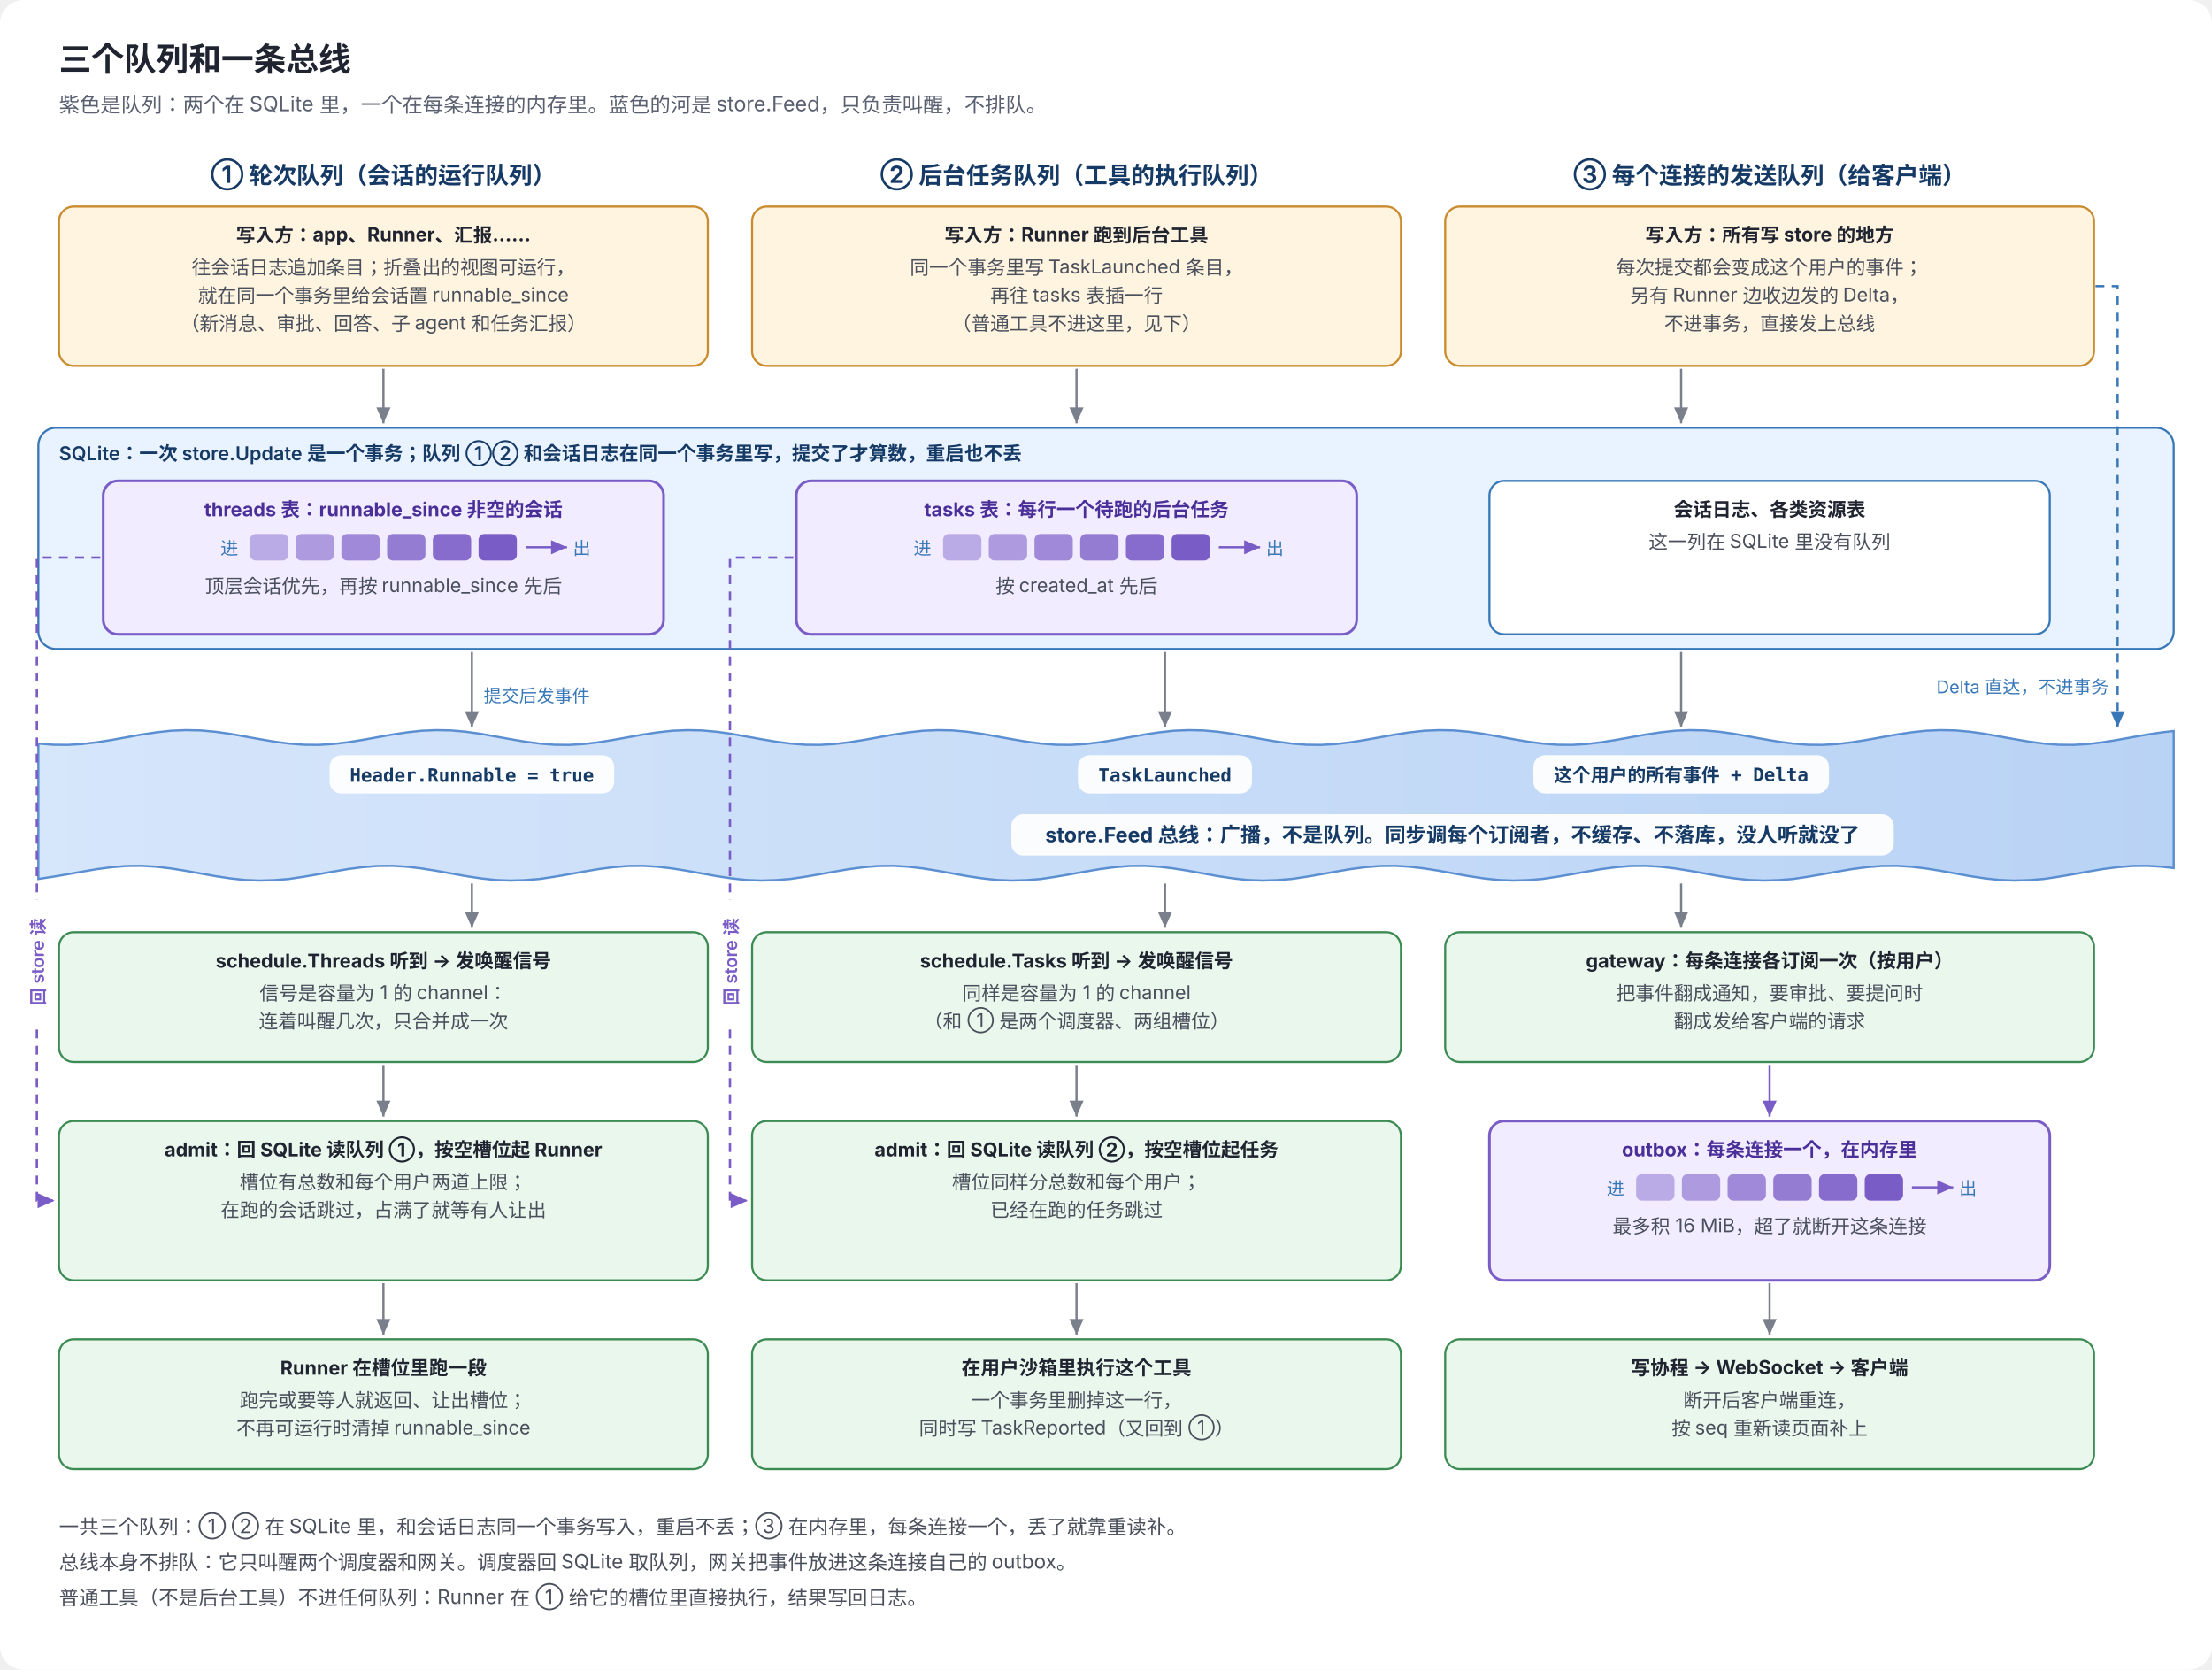
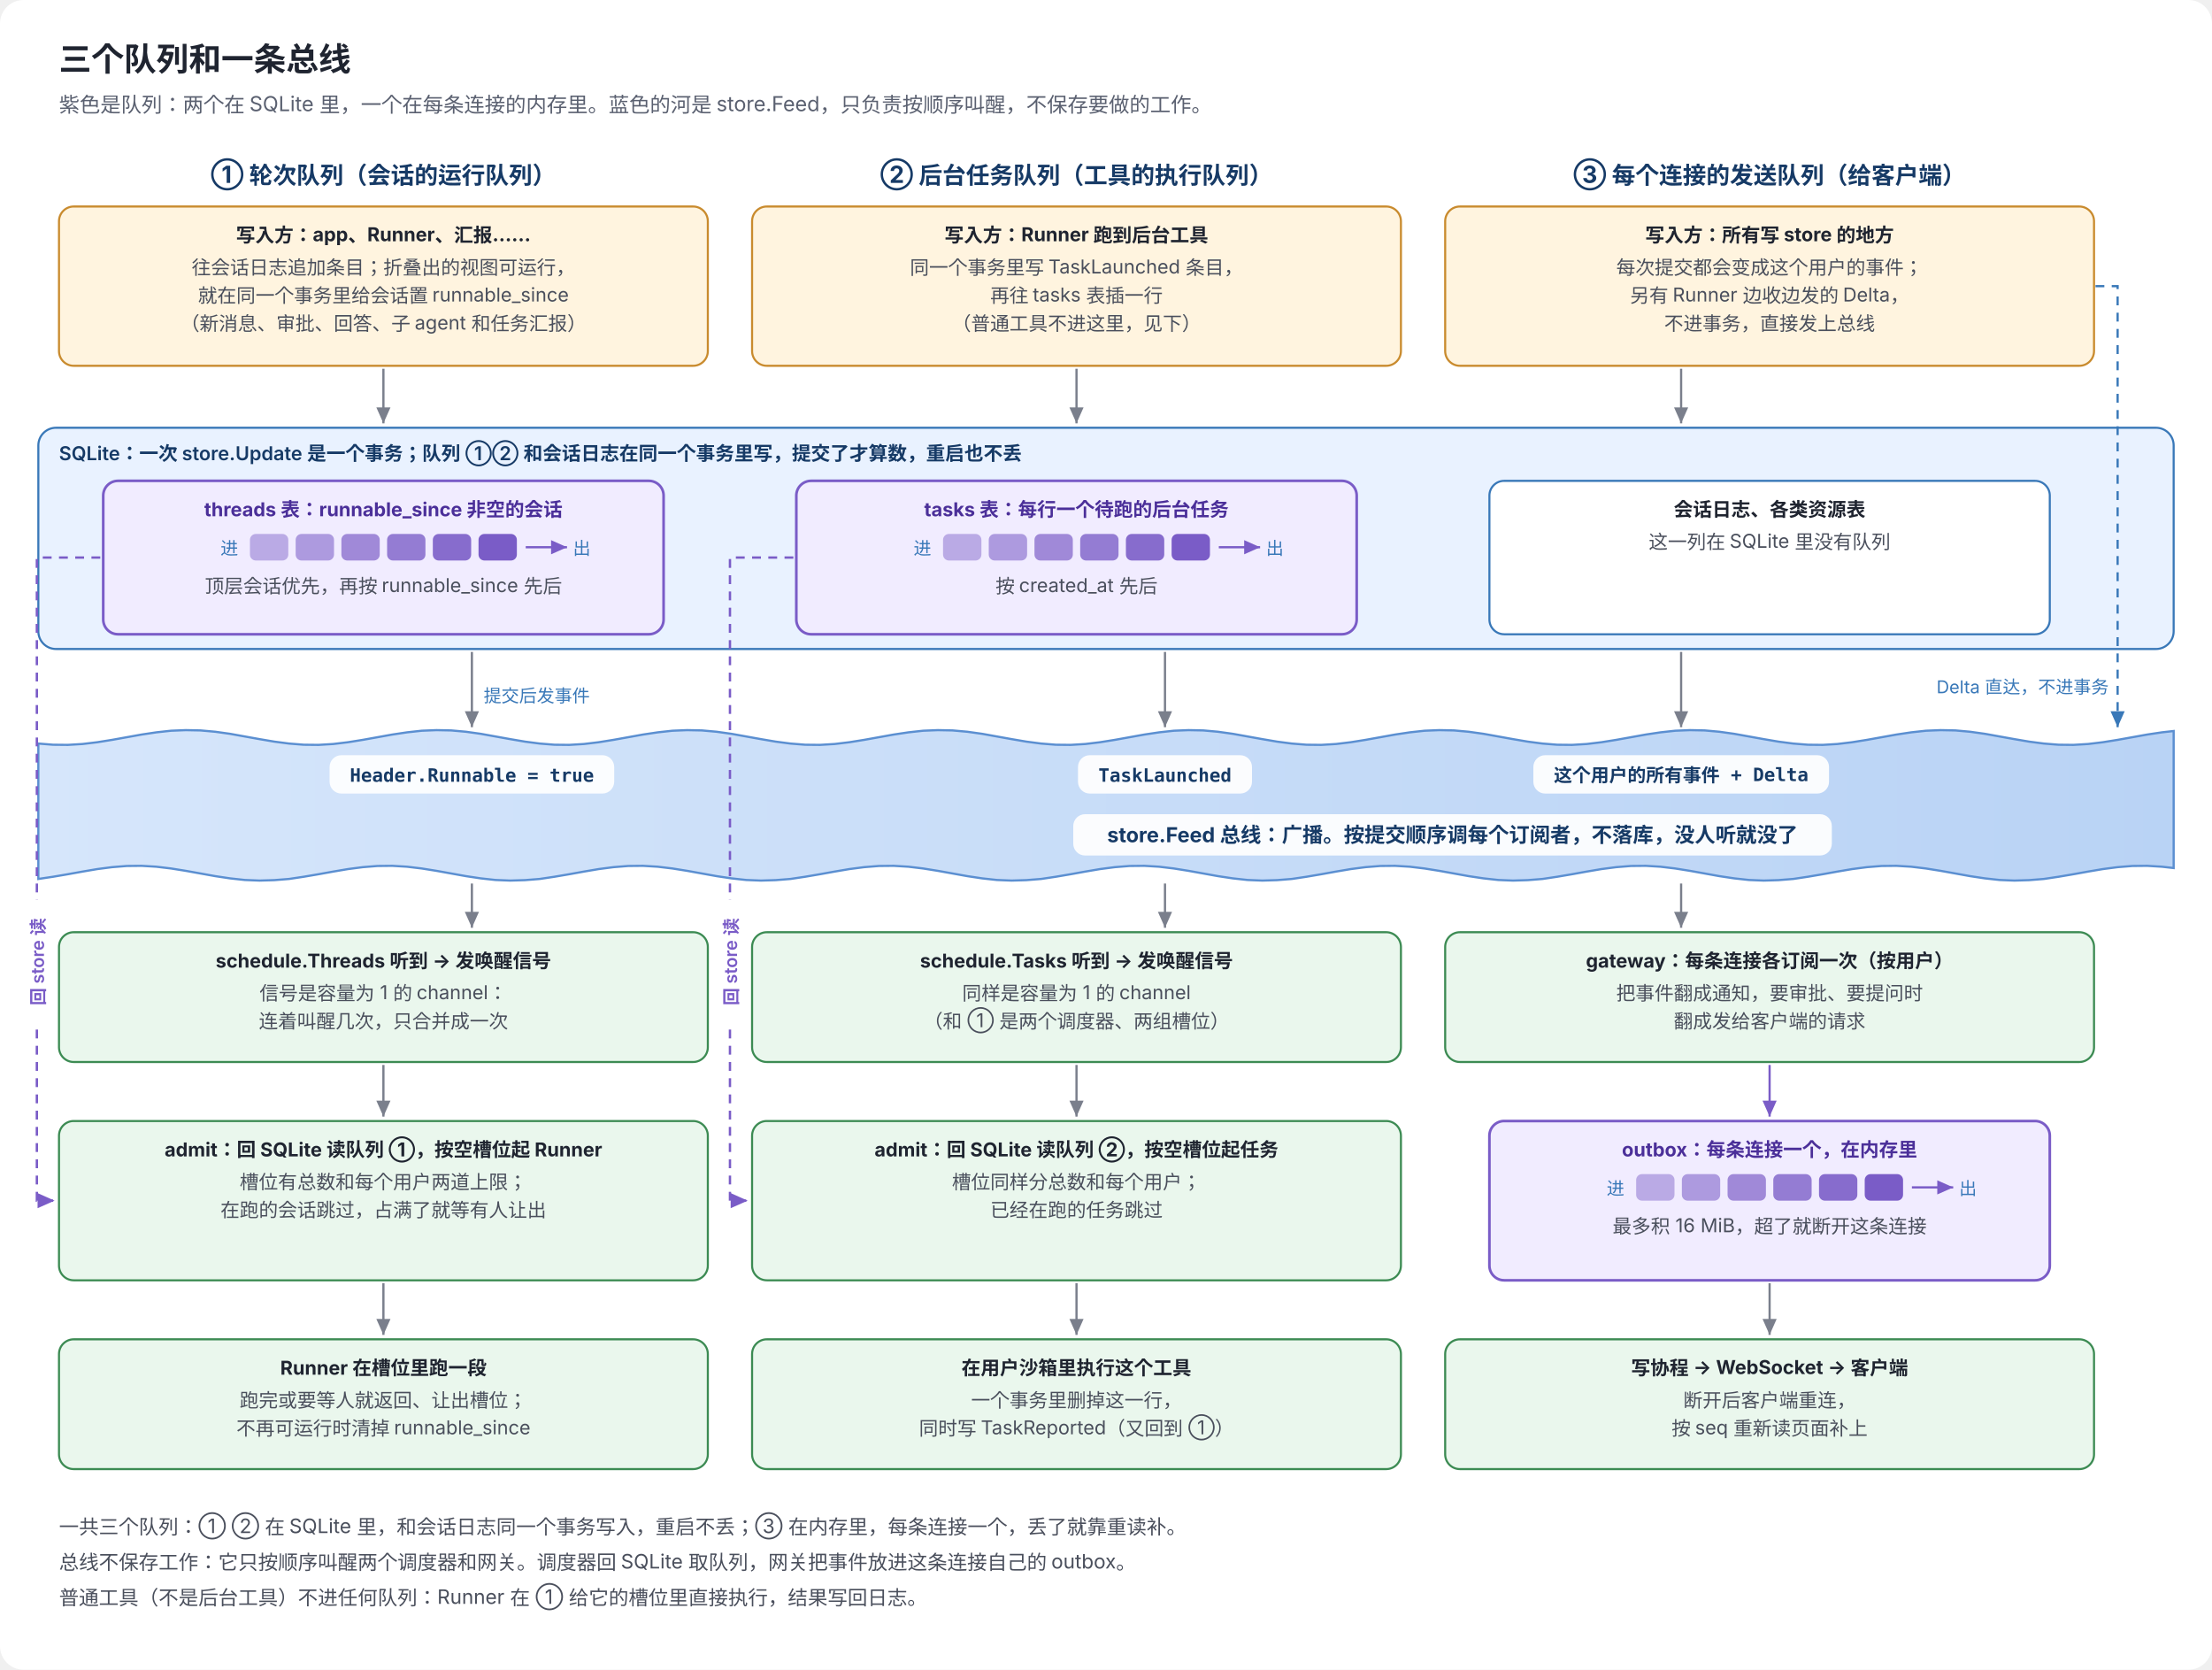
<svg xmlns="http://www.w3.org/2000/svg" viewBox="0 0 1500 1132" width="1500" height="1132">
  <defs>
    <marker id="a" viewBox="0 0 10 10" refX="9" refY="5" markerWidth="8" markerHeight="8" orient="auto">
      <path d="M0,1 L9,5 L0,9 z" fill="#7a7f8c" />
    </marker>
    <marker id="d" viewBox="0 0 10 10" refX="9" refY="5" markerWidth="8" markerHeight="8" orient="auto">
      <path d="M0,1 L9,5 L0,9 z" fill="#3978b8" />
    </marker>
    <marker id="q" viewBox="0 0 10 10" refX="9" refY="5" markerWidth="8" markerHeight="8" orient="auto">
      <path d="M0,1 L9,5 L0,9 z" fill="#7a5cc7" />
    </marker>
    <linearGradient id="river" x1="0" y1="0" x2="1" y2="0">
      <stop offset="0" stop-color="#d6e6fb" />
      <stop offset="1" stop-color="#b9d3f5" />
    </linearGradient>
  </defs>
  <style>text{font-family:-apple-system, "PingFang SC", "Helvetica Neue", "Microsoft YaHei", sans-serif;fill:#1f2430} .title{font-size:22px;font-weight:700} .sub{font-size:14px;fill:#5a6070} .head{font-size:16px;font-weight:700;fill:#163a66} .n{font-size:13px;font-weight:700} .q{font-size:13px;font-weight:700;fill:#4b2f99} .a{font-size:13px;fill:#4a4f5c} .qt{font-size:12px;font-weight:600;fill:#7a5cc7} .ev{font-family:ui-monospace, "SF Mono", Menlo, monospace;font-size:12.5px;font-weight:700;fill:#163a66} .st{font-size:13px;font-weight:600;fill:#163a66} .rv{font-size:14px;font-weight:700;fill:#163a66} .tiny{font-size:12px;fill:#3978b8} .note{font-size:13.5px;fill:#4a4f5c}</style>
  <rect width="1500" height="1132" rx="16" fill="#ffffff" />
  <text class="title" x="40" y="48">三个队列和一条总线</text>
-   <text class="sub" x="40" y="76">紫色是队列：两个在 SQLite 里，一个在每条连接的内存里。蓝色的河是 store.Feed，只负责叫醒，不排队。</text>
+   <text class="sub" x="40" y="76">紫色是队列：两个在 SQLite 里，一个在每条连接的内存里。蓝色的河是 store.Feed，只负责按顺序叫醒，不保存要做的工作。</text>
  <text class="head" x="260.0" y="124.0" text-anchor="middle">① 轮次队列（会话的运行队列）</text>
  <text class="head" x="730.0" y="124.0" text-anchor="middle">② 后台任务队列（工具的执行队列）</text>
  <text class="head" x="1200.0" y="124.0" text-anchor="middle">③ 每个连接的发送队列（给客户端）</text>
  <rect x="40" y="140" width="440" height="108" rx="10" fill="#fff4df" stroke="#c98b2e" stroke-width="1.4" />
  <text class="n" x="260.0" y="164.0" text-anchor="middle">写入方：app、Runner、汇报……</text>
  <text class="a" x="260.0" y="186.0" text-anchor="middle">往会话日志追加条目；折叠出的视图可运行，</text>
  <text class="a" x="260.0" y="205.0" text-anchor="middle">就在同一个事务里给会话置 runnable_since</text>
  <text class="a" x="260.0" y="224.0" text-anchor="middle">（新消息、审批、回答、子 agent 和任务汇报）</text>
  <rect x="510" y="140" width="440" height="108" rx="10" fill="#fff4df" stroke="#c98b2e" stroke-width="1.4" />
  <text class="n" x="730.0" y="164.0" text-anchor="middle">写入方：Runner 跑到后台工具</text>
  <text class="a" x="730.0" y="186.0" text-anchor="middle">同一个事务里写 TaskLaunched 条目，</text>
  <text class="a" x="730.0" y="205.0" text-anchor="middle">再往 tasks 表插一行</text>
  <text class="a" x="730.0" y="224.0" text-anchor="middle">（普通工具不进这里，见下）</text>
  <rect x="980" y="140" width="440" height="108" rx="10" fill="#fff4df" stroke="#c98b2e" stroke-width="1.4" />
  <text class="n" x="1200.0" y="164.0" text-anchor="middle">写入方：所有写 store 的地方</text>
  <text class="a" x="1200.0" y="186.0" text-anchor="middle">每次提交都会变成这个用户的事件；</text>
  <text class="a" x="1200.0" y="205.0" text-anchor="middle">另有 Runner 边收边发的 Delta，</text>
  <text class="a" x="1200.0" y="224.0" text-anchor="middle">不进事务，直接发上总线</text>
  <rect x="26" y="290" width="1448" height="150" rx="12" fill="#e9f2ff" stroke="#3978b8" stroke-width="1.4" />
  <text class="st" x="40.0" y="312.0" text-anchor="start">SQLite：一次 store.Update 是一个事务；队列 ①② 和会话日志在同一个事务里写，提交了才算数，重启也不丢</text>
  <path d="M260.0,250.0 L260.0,287.0" stroke="#7a7f8c" stroke-width="1.5" fill="none" marker-end="url(#a)" />
  <path d="M730.0,250.0 L730.0,287.0" stroke="#7a7f8c" stroke-width="1.5" fill="none" marker-end="url(#a)" />
  <path d="M1140.0,250.0 L1140.0,287.0" stroke="#7a7f8c" stroke-width="1.5" fill="none" marker-end="url(#a)" />
  <rect x="70" y="326" width="380" height="104" rx="10" fill="#f1ecff" stroke="#7a5cc7" stroke-width="1.8" />
  <text class="q" x="260.0" y="350.0" text-anchor="middle">threads 表：runnable_since 非空的会话</text>
  <rect x="169.5" y="362" width="26" height="18" rx="4" fill="#7a5cc7" fill-opacity="0.46" />
  <rect x="200.5" y="362" width="26" height="18" rx="4" fill="#7a5cc7" fill-opacity="0.57" />
  <rect x="231.5" y="362" width="26" height="18" rx="4" fill="#7a5cc7" fill-opacity="0.68" />
  <rect x="262.5" y="362" width="26" height="18" rx="4" fill="#7a5cc7" fill-opacity="0.78" />
  <rect x="293.5" y="362" width="26" height="18" rx="4" fill="#7a5cc7" fill-opacity="0.89" />
  <rect x="324.5" y="362" width="26" height="18" rx="4" fill="#7a5cc7" fill-opacity="1.00" />
  <path d="M356.5,371.0 L384.5,371.0" stroke="#7a5cc7" stroke-width="1.5" fill="none" marker-end="url(#q)" />
  <text class="tiny" x="161.5" y="376.0" text-anchor="end">进</text>
  <text class="tiny" x="388.5" y="376.0" text-anchor="start">出</text>
  <text class="a" x="260.0" y="402.0" text-anchor="middle">顶层会话优先，再按 runnable_since 先后</text>
  <rect x="540" y="326" width="380" height="104" rx="10" fill="#f1ecff" stroke="#7a5cc7" stroke-width="1.8" />
  <text class="q" x="730.0" y="350.0" text-anchor="middle">tasks 表：每行一个待跑的后台任务</text>
  <rect x="639.5" y="362" width="26" height="18" rx="4" fill="#7a5cc7" fill-opacity="0.46" />
  <rect x="670.5" y="362" width="26" height="18" rx="4" fill="#7a5cc7" fill-opacity="0.57" />
  <rect x="701.5" y="362" width="26" height="18" rx="4" fill="#7a5cc7" fill-opacity="0.68" />
  <rect x="732.5" y="362" width="26" height="18" rx="4" fill="#7a5cc7" fill-opacity="0.78" />
  <rect x="763.5" y="362" width="26" height="18" rx="4" fill="#7a5cc7" fill-opacity="0.89" />
  <rect x="794.5" y="362" width="26" height="18" rx="4" fill="#7a5cc7" fill-opacity="1.00" />
  <path d="M826.5,371.0 L854.5,371.0" stroke="#7a5cc7" stroke-width="1.5" fill="none" marker-end="url(#q)" />
  <text class="tiny" x="631.5" y="376.0" text-anchor="end">进</text>
  <text class="tiny" x="858.5" y="376.0" text-anchor="start">出</text>
  <text class="a" x="730.0" y="402.0" text-anchor="middle">按 created_at 先后</text>
  <rect x="1010" y="326" width="380" height="104" rx="10" fill="#ffffff" stroke="#3978b8" stroke-width="1.4" />
  <text class="n" x="1200.0" y="350.0" text-anchor="middle">会话日志、各类资源表</text>
  <text class="a" x="1200.0" y="372.0" text-anchor="middle">这一列在 SQLite 里没有队列</text>
  <path d="M26.0,504.1 L36.0,504.9 L46.0,505.0 L56.0,504.4 L66.0,503.2 L76.0,501.6 L86.0,499.8 L96.0,498.0 L106.0,496.5 L116.0,495.4 L126.0,495.0 L136.0,495.2 L146.0,496.1 L156.0,497.5 L166.0,499.3 L176.0,501.1 L186.0,502.8 L196.0,504.1 L206.0,504.9 L216.0,505.0 L226.0,504.4 L236.0,503.2 L246.0,501.6 L256.0,499.8 L266.0,498.0 L276.0,496.5 L286.0,495.4 L296.0,495.0 L306.0,495.2 L316.0,496.1 L326.0,497.5 L336.0,499.3 L346.0,501.1 L356.0,502.8 L366.0,504.1 L376.0,504.9 L386.0,505.0 L396.0,504.4 L406.0,503.2 L416.0,501.6 L426.0,499.8 L436.0,498.0 L446.0,496.5 L456.0,495.4 L466.0,495.0 L476.0,495.2 L486.0,496.1 L496.0,497.5 L506.0,499.3 L516.0,501.1 L526.0,502.8 L536.0,504.1 L546.0,504.9 L556.0,505.0 L566.0,504.4 L576.0,503.2 L586.0,501.6 L596.0,499.8 L606.0,498.0 L616.0,496.5 L626.0,495.4 L636.0,495.0 L646.0,495.2 L656.0,496.1 L666.0,497.5 L676.0,499.3 L686.0,501.1 L696.0,502.8 L706.0,504.1 L716.0,504.9 L726.0,505.0 L736.0,504.4 L746.0,503.2 L756.0,501.6 L766.0,499.8 L776.0,498.0 L786.0,496.5 L796.0,495.4 L806.0,495.0 L816.0,495.2 L826.0,496.1 L836.0,497.5 L846.0,499.3 L856.0,501.1 L866.0,502.8 L876.0,504.1 L886.0,504.9 L896.0,505.0 L906.0,504.4 L916.0,503.2 L926.0,501.6 L936.0,499.8 L946.0,498.0 L956.0,496.5 L966.0,495.4 L976.0,495.0 L986.0,495.2 L996.0,496.1 L1006.0,497.5 L1016.0,499.3 L1026.0,501.1 L1036.0,502.8 L1046.0,504.1 L1056.0,504.9 L1066.0,505.0 L1076.0,504.4 L1086.0,503.2 L1096.0,501.6 L1106.0,499.8 L1116.0,498.0 L1126.0,496.5 L1136.0,495.4 L1146.0,495.0 L1156.0,495.2 L1166.0,496.1 L1176.0,497.5 L1186.0,499.3 L1196.0,501.1 L1206.0,502.8 L1216.0,504.1 L1226.0,504.9 L1236.0,505.0 L1246.0,504.4 L1256.0,503.2 L1266.0,501.6 L1276.0,499.8 L1286.0,498.0 L1296.0,496.5 L1306.0,495.4 L1316.0,495.0 L1326.0,495.2 L1336.0,496.1 L1346.0,497.5 L1356.0,499.3 L1366.0,501.1 L1376.0,502.8 L1386.0,504.1 L1396.0,504.9 L1406.0,505.0 L1416.0,504.4 L1426.0,503.2 L1436.0,501.6 L1446.0,499.8 L1456.0,498.0 L1466.0,496.5 L1474.0,495.6 L1474.0,588.5 L1466.0,587.6 L1456.0,587.0 L1446.0,587.1 L1436.0,587.9 L1426.0,589.2 L1416.0,590.9 L1406.0,592.7 L1396.0,594.4 L1386.0,595.9 L1376.0,596.7 L1366.0,597.0 L1356.0,596.6 L1346.0,595.5 L1336.0,594.0 L1326.0,592.2 L1316.0,590.4 L1306.0,588.8 L1296.0,587.6 L1286.0,587.0 L1276.0,587.1 L1266.0,587.9 L1256.0,589.2 L1246.0,590.9 L1236.0,592.7 L1226.0,594.4 L1216.0,595.9 L1206.0,596.7 L1196.0,597.0 L1186.0,596.6 L1176.0,595.5 L1166.0,594.0 L1156.0,592.2 L1146.0,590.4 L1136.0,588.8 L1126.0,587.6 L1116.0,587.0 L1106.0,587.1 L1096.0,587.9 L1086.0,589.2 L1076.0,590.9 L1066.0,592.7 L1056.0,594.4 L1046.0,595.9 L1036.0,596.7 L1026.0,597.0 L1016.0,596.6 L1006.0,595.5 L996.0,594.0 L986.0,592.2 L976.0,590.4 L966.0,588.8 L956.0,587.6 L946.0,587.0 L936.0,587.1 L926.0,587.9 L916.0,589.2 L906.0,590.9 L896.0,592.7 L886.0,594.4 L876.0,595.9 L866.0,596.7 L856.0,597.0 L846.0,596.6 L836.0,595.5 L826.0,594.0 L816.0,592.2 L806.0,590.4 L796.0,588.8 L786.0,587.6 L776.0,587.0 L766.0,587.1 L756.0,587.9 L746.0,589.2 L736.0,590.9 L726.0,592.7 L716.0,594.4 L706.0,595.9 L696.0,596.7 L686.0,597.0 L676.0,596.6 L666.0,595.5 L656.0,594.0 L646.0,592.2 L636.0,590.4 L626.0,588.8 L616.0,587.6 L606.0,587.0 L596.0,587.1 L586.0,587.9 L576.0,589.2 L566.0,590.9 L556.0,592.7 L546.0,594.4 L536.0,595.9 L526.0,596.7 L516.0,597.0 L506.0,596.6 L496.0,595.5 L486.0,594.0 L476.0,592.2 L466.0,590.4 L456.0,588.8 L446.0,587.6 L436.0,587.0 L426.0,587.1 L416.0,587.9 L406.0,589.2 L396.0,590.9 L386.0,592.7 L376.0,594.4 L366.0,595.9 L356.0,596.7 L346.0,597.0 L336.0,596.6 L326.0,595.5 L316.0,594.0 L306.0,592.2 L296.0,590.4 L286.0,588.8 L276.0,587.6 L266.0,587.0 L256.0,587.1 L246.0,587.9 L236.0,589.2 L226.0,590.9 L216.0,592.7 L206.0,594.4 L196.0,595.9 L186.0,596.7 L176.0,597.0 L166.0,596.6 L156.0,595.5 L146.0,594.0 L136.0,592.2 L126.0,590.4 L116.0,588.8 L106.0,587.6 L96.0,587.0 L86.0,587.1 L76.0,587.9 L66.0,589.2 L56.0,590.9 L46.0,592.7 L36.0,594.4 L26.0,595.9 Z" fill="url(#river)" stroke="#5b8fd1" stroke-width="1.5" />
  <path d="M320.0,442.0 L320.0,493.0" stroke="#7a7f8c" stroke-width="1.5" fill="none" marker-end="url(#a)" />
  <path d="M790.0,442.0 L790.0,493.0" stroke="#7a7f8c" stroke-width="1.5" fill="none" marker-end="url(#a)" />
  <path d="M1140.0,442.0 L1140.0,493.0" stroke="#7a7f8c" stroke-width="1.5" fill="none" marker-end="url(#a)" />
  <text class="tiny" x="328.0" y="476.0" text-anchor="start">提交后发事件</text>
  <path d="M1421,194.0 L1436,194.0 L1436,493" stroke="#3978b8" stroke-width="1.5" fill="none" stroke-dasharray="6 5" marker-end="url(#d)" />
  <text class="tiny" x="1430.0" y="470.0" text-anchor="end">Delta 直达，不进事务</text>
  <rect x="223.5" y="512" width="193.0" height="26" rx="8" fill="#ffffff" fill-opacity=".92" />
  <text class="ev" x="320.0" y="530.0" text-anchor="middle">Header.Runnable = true</text>
  <rect x="731.0" y="512" width="118.0" height="26" rx="8" fill="#ffffff" fill-opacity=".92" />
  <text class="ev" x="790.0" y="530.0" text-anchor="middle">TaskLaunched</text>
  <rect x="1039.8" y="512" width="200.5" height="26" rx="8" fill="#ffffff" fill-opacity=".92" />
  <text class="ev" x="1140.0" y="530.0" text-anchor="middle">这个用户的所有事件 + Delta</text>
-   <rect x="685.8" y="552" width="598.4" height="28" rx="8" fill="#ffffff" fill-opacity=".92" />
-   <text class="rv" x="985.0" y="571.0" text-anchor="middle">store.Feed 总线：广播，不是队列。同步调每个订阅者，不缓存、不落库，没人听就没了</text>
+   <rect x="727.8" y="552" width="514.4" height="28" rx="8" fill="#ffffff" fill-opacity=".92" />
+   <text class="rv" x="985.0" y="571.0" text-anchor="middle">store.Feed 总线：广播。按提交顺序调每个订阅者，不落库，没人听就没了</text>
  <rect x="40" y="632" width="440" height="88" rx="10" fill="#eaf7ed" stroke="#3c8b53" stroke-width="1.4" />
  <text class="n" x="260.0" y="656.0" text-anchor="middle">schedule.Threads 听到 → 发唤醒信号</text>
  <text class="a" x="260.0" y="678.0" text-anchor="middle">信号是容量为 1 的 channel：</text>
  <text class="a" x="260.0" y="697.0" text-anchor="middle">连着叫醒几次，只合并成一次</text>
  <rect x="510" y="632" width="440" height="88" rx="10" fill="#eaf7ed" stroke="#3c8b53" stroke-width="1.4" />
  <text class="n" x="730.0" y="656.0" text-anchor="middle">schedule.Tasks 听到 → 发唤醒信号</text>
  <text class="a" x="730.0" y="678.0" text-anchor="middle">同样是容量为 1 的 channel</text>
  <text class="a" x="730.0" y="697.0" text-anchor="middle">（和 ① 是两个调度器、两组槽位）</text>
  <rect x="980" y="632" width="440" height="88" rx="10" fill="#eaf7ed" stroke="#3c8b53" stroke-width="1.4" />
  <text class="n" x="1200.0" y="656.0" text-anchor="middle">gateway：每条连接各订阅一次（按用户）</text>
  <text class="a" x="1200.0" y="678.0" text-anchor="middle">把事件翻成通知，要审批、要提问时</text>
  <text class="a" x="1200.0" y="697.0" text-anchor="middle">翻成发给客户端的请求</text>
  <path d="M320.0,599.0 L320.0,629.0" stroke="#7a7f8c" stroke-width="1.5" fill="none" marker-end="url(#a)" />
  <path d="M790.0,599.0 L790.0,629.0" stroke="#7a7f8c" stroke-width="1.5" fill="none" marker-end="url(#a)" />
  <path d="M1140.0,599.0 L1140.0,629.0" stroke="#7a7f8c" stroke-width="1.5" fill="none" marker-end="url(#a)" />
  <rect x="40" y="760" width="440" height="108" rx="10" fill="#eaf7ed" stroke="#3c8b53" stroke-width="1.4" />
  <text class="n" x="260.0" y="784.0" text-anchor="middle">admit：回 SQLite 读队列 ①，按空槽位起 Runner</text>
  <text class="a" x="260.0" y="806.0" text-anchor="middle">槽位有总数和每个用户两道上限；</text>
  <text class="a" x="260.0" y="825.0" text-anchor="middle">在跑的会话跳过，占满了就等有人让出</text>
  <rect x="510" y="760" width="440" height="108" rx="10" fill="#eaf7ed" stroke="#3c8b53" stroke-width="1.4" />
  <text class="n" x="730.0" y="784.0" text-anchor="middle">admit：回 SQLite 读队列 ②，按空槽位起任务</text>
  <text class="a" x="730.0" y="806.0" text-anchor="middle">槽位同样分总数和每个用户；</text>
  <text class="a" x="730.0" y="825.0" text-anchor="middle">已经在跑的任务跳过</text>
  <rect x="1010" y="760" width="380" height="108" rx="10" fill="#f1ecff" stroke="#7a5cc7" stroke-width="1.8" />
  <text class="q" x="1200.0" y="784.0" text-anchor="middle">outbox：每条连接一个，在内存里</text>
  <rect x="1109.5" y="796" width="26" height="18" rx="4" fill="#7a5cc7" fill-opacity="0.46" />
  <rect x="1140.5" y="796" width="26" height="18" rx="4" fill="#7a5cc7" fill-opacity="0.57" />
  <rect x="1171.5" y="796" width="26" height="18" rx="4" fill="#7a5cc7" fill-opacity="0.68" />
  <rect x="1202.5" y="796" width="26" height="18" rx="4" fill="#7a5cc7" fill-opacity="0.78" />
  <rect x="1233.5" y="796" width="26" height="18" rx="4" fill="#7a5cc7" fill-opacity="0.89" />
  <rect x="1264.5" y="796" width="26" height="18" rx="4" fill="#7a5cc7" fill-opacity="1.00" />
  <path d="M1296.5,805.0 L1324.5,805.0" stroke="#7a5cc7" stroke-width="1.5" fill="none" marker-end="url(#q)" />
  <text class="tiny" x="1101.5" y="810.0" text-anchor="end">进</text>
  <text class="tiny" x="1328.5" y="810.0" text-anchor="start">出</text>
  <text class="a" x="1200.0" y="836.0" text-anchor="middle">最多积 16 MiB，超了就断开这条连接</text>
  <path d="M260.0,722.0 L260.0,757.0" stroke="#7a7f8c" stroke-width="1.5" fill="none" marker-end="url(#a)" />
  <path d="M730.0,722.0 L730.0,757.0" stroke="#7a7f8c" stroke-width="1.5" fill="none" marker-end="url(#a)" />
  <path d="M1200.0,722.0 L1200.0,757.0" stroke="#7a5cc7" stroke-width="1.5" fill="none" marker-end="url(#q)" />
  <path d="M68,378.0 L25,378.0 L25,814.0 L37,814.0" stroke="#7a5cc7" stroke-width="1.6" fill="none" stroke-dasharray="6 5" marker-end="url(#q)" />
  <rect x="15" y="610" width="20" height="84" rx="4" fill="#ffffff" />
  <text class="qt" x="25" y="652" text-anchor="middle" dominant-baseline="central" transform="rotate(-90 25 652)">回 store 读</text>
  <path d="M538,378.0 L495,378.0 L495,814.0 L507,814.0" stroke="#7a5cc7" stroke-width="1.6" fill="none" stroke-dasharray="6 5" marker-end="url(#q)" />
  <rect x="485" y="610" width="20" height="84" rx="4" fill="#ffffff" />
  <text class="qt" x="495" y="652" text-anchor="middle" dominant-baseline="central" transform="rotate(-90 495 652)">回 store 读</text>
  <rect x="40" y="908" width="440" height="88" rx="10" fill="#eaf7ed" stroke="#3c8b53" stroke-width="1.4" />
  <text class="n" x="260.0" y="932.0" text-anchor="middle">Runner 在槽位里跑一段</text>
  <text class="a" x="260.0" y="954.0" text-anchor="middle">跑完或要等人就返回、让出槽位；</text>
  <text class="a" x="260.0" y="973.0" text-anchor="middle">不再可运行时清掉 runnable_since</text>
  <rect x="510" y="908" width="440" height="88" rx="10" fill="#eaf7ed" stroke="#3c8b53" stroke-width="1.4" />
  <text class="n" x="730.0" y="932.0" text-anchor="middle">在用户沙箱里执行这个工具</text>
  <text class="a" x="730.0" y="954.0" text-anchor="middle">一个事务里删掉这一行，</text>
  <text class="a" x="730.0" y="973.0" text-anchor="middle">同时写 TaskReported（又回到 ①）</text>
  <rect x="980" y="908" width="440" height="88" rx="10" fill="#eaf7ed" stroke="#3c8b53" stroke-width="1.4" />
  <text class="n" x="1200.0" y="932.0" text-anchor="middle">写协程 → WebSocket → 客户端</text>
  <text class="a" x="1200.0" y="954.0" text-anchor="middle">断开后客户端重连，</text>
  <text class="a" x="1200.0" y="973.0" text-anchor="middle">按 seq 重新读页面补上</text>
  <path d="M260.0,870.0 L260.0,905.0" stroke="#7a7f8c" stroke-width="1.5" fill="none" marker-end="url(#a)" />
  <path d="M730.0,870.0 L730.0,905.0" stroke="#7a7f8c" stroke-width="1.5" fill="none" marker-end="url(#a)" />
  <path d="M1200.0,870.0 L1200.0,905.0" stroke="#7a7f8c" stroke-width="1.5" fill="none" marker-end="url(#a)" />
  <text class="note" x="40.0" y="1040.0" text-anchor="start">一共三个队列：① ② 在 SQLite 里，和会话日志同一个事务写入，重启不丢；③ 在内存里，每条连接一个，丢了就靠重读补。</text>
-   <text class="note" x="40.0" y="1064.0" text-anchor="start">总线本身不排队：它只叫醒两个调度器和网关。调度器回 SQLite 取队列，网关把事件放进这条连接自己的 outbox。</text>
+   <text class="note" x="40.0" y="1064.0" text-anchor="start">总线不保存工作：它只按顺序叫醒两个调度器和网关。调度器回 SQLite 取队列，网关把事件放进这条连接自己的 outbox。</text>
  <text class="note" x="40.0" y="1088.0" text-anchor="start">普通工具（不是后台工具）不进任何队列：Runner 在 ① 给它的槽位里直接执行，结果写回日志。</text>
</svg>
